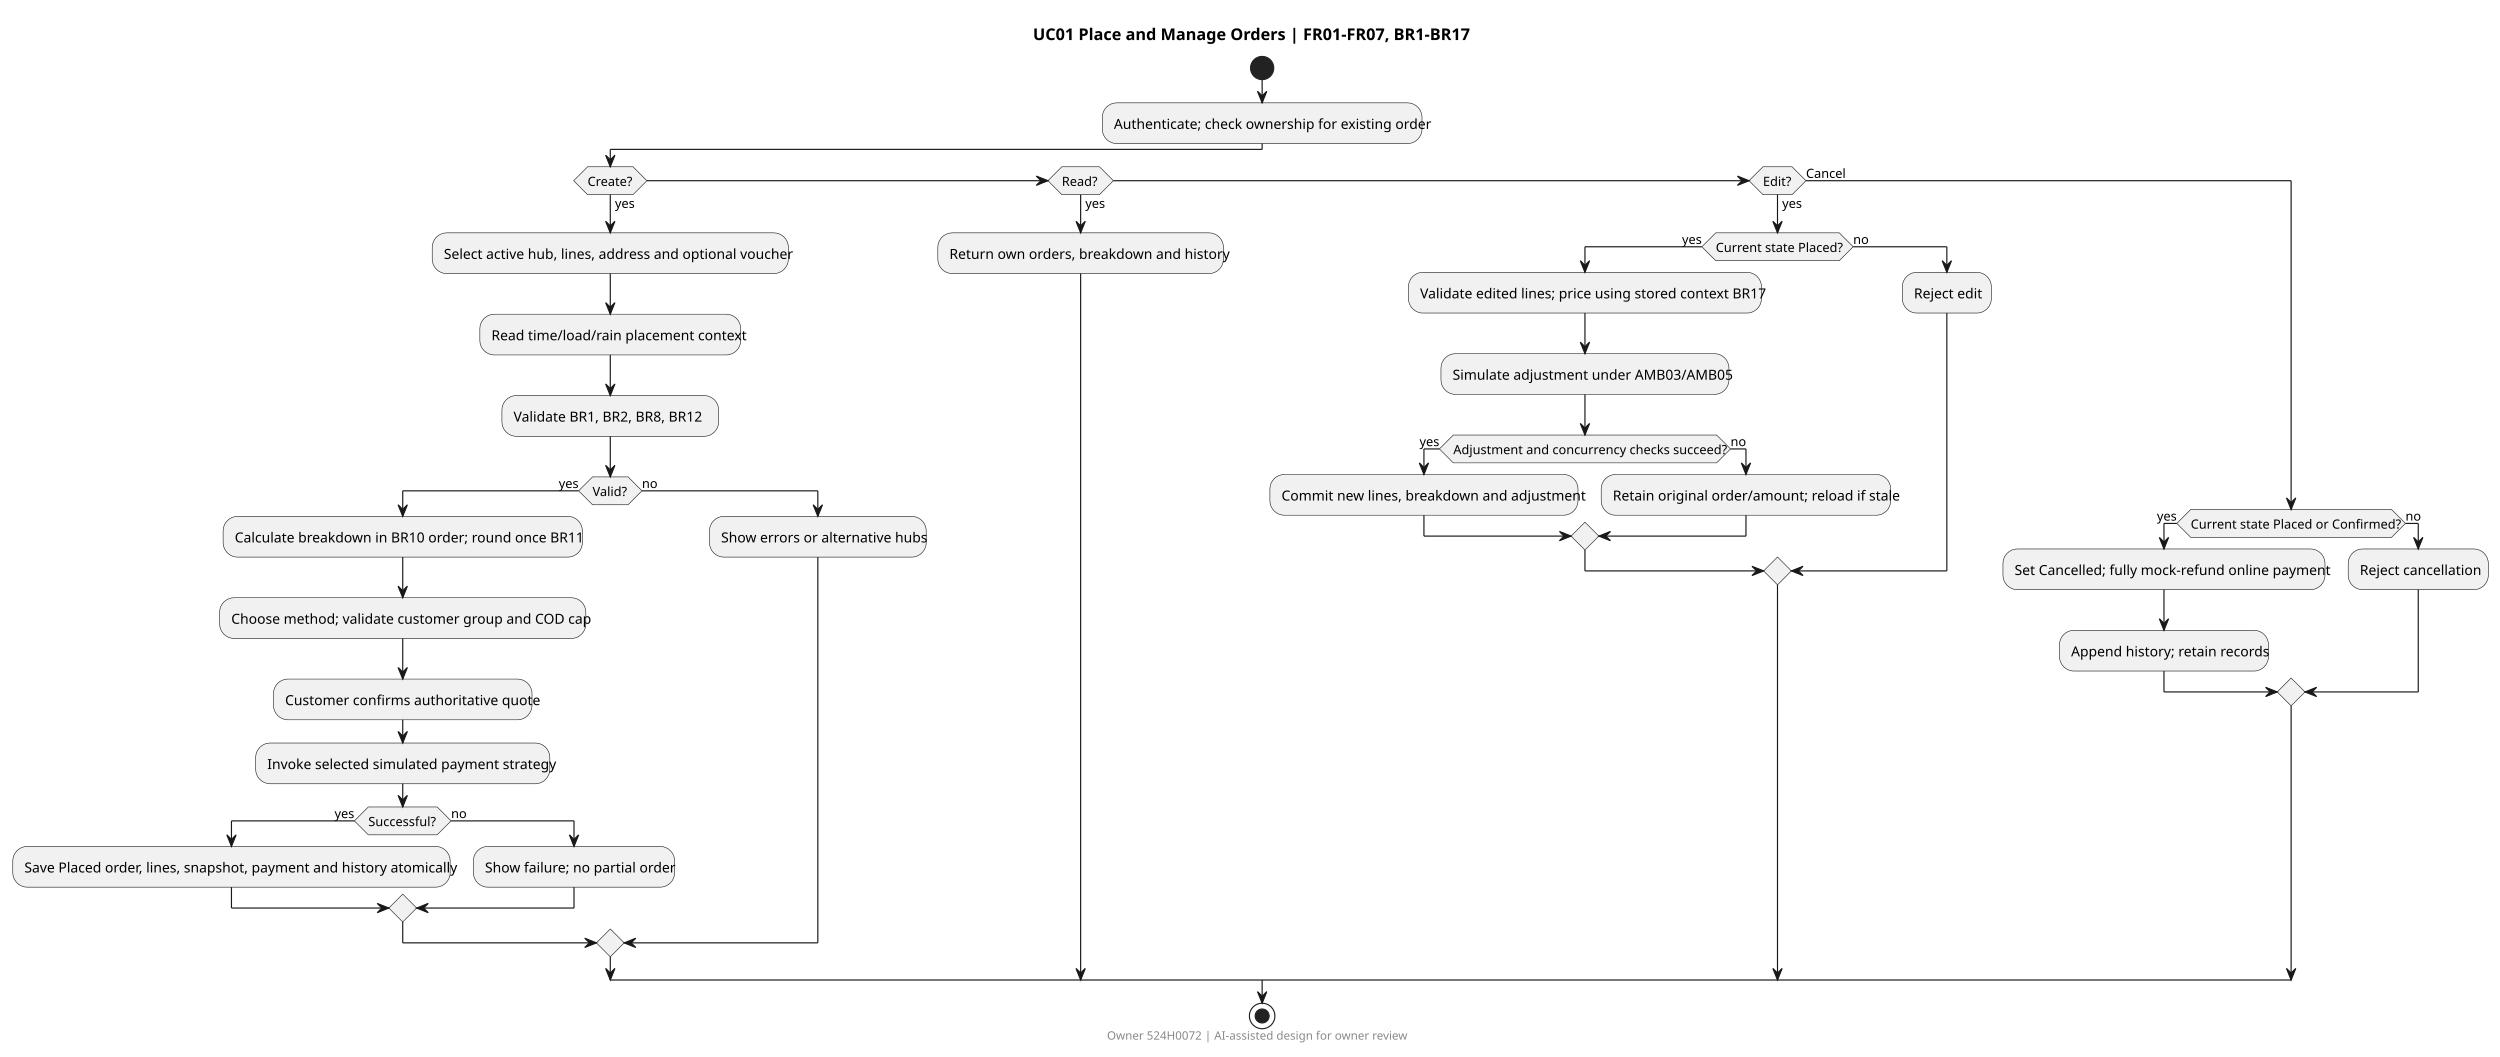
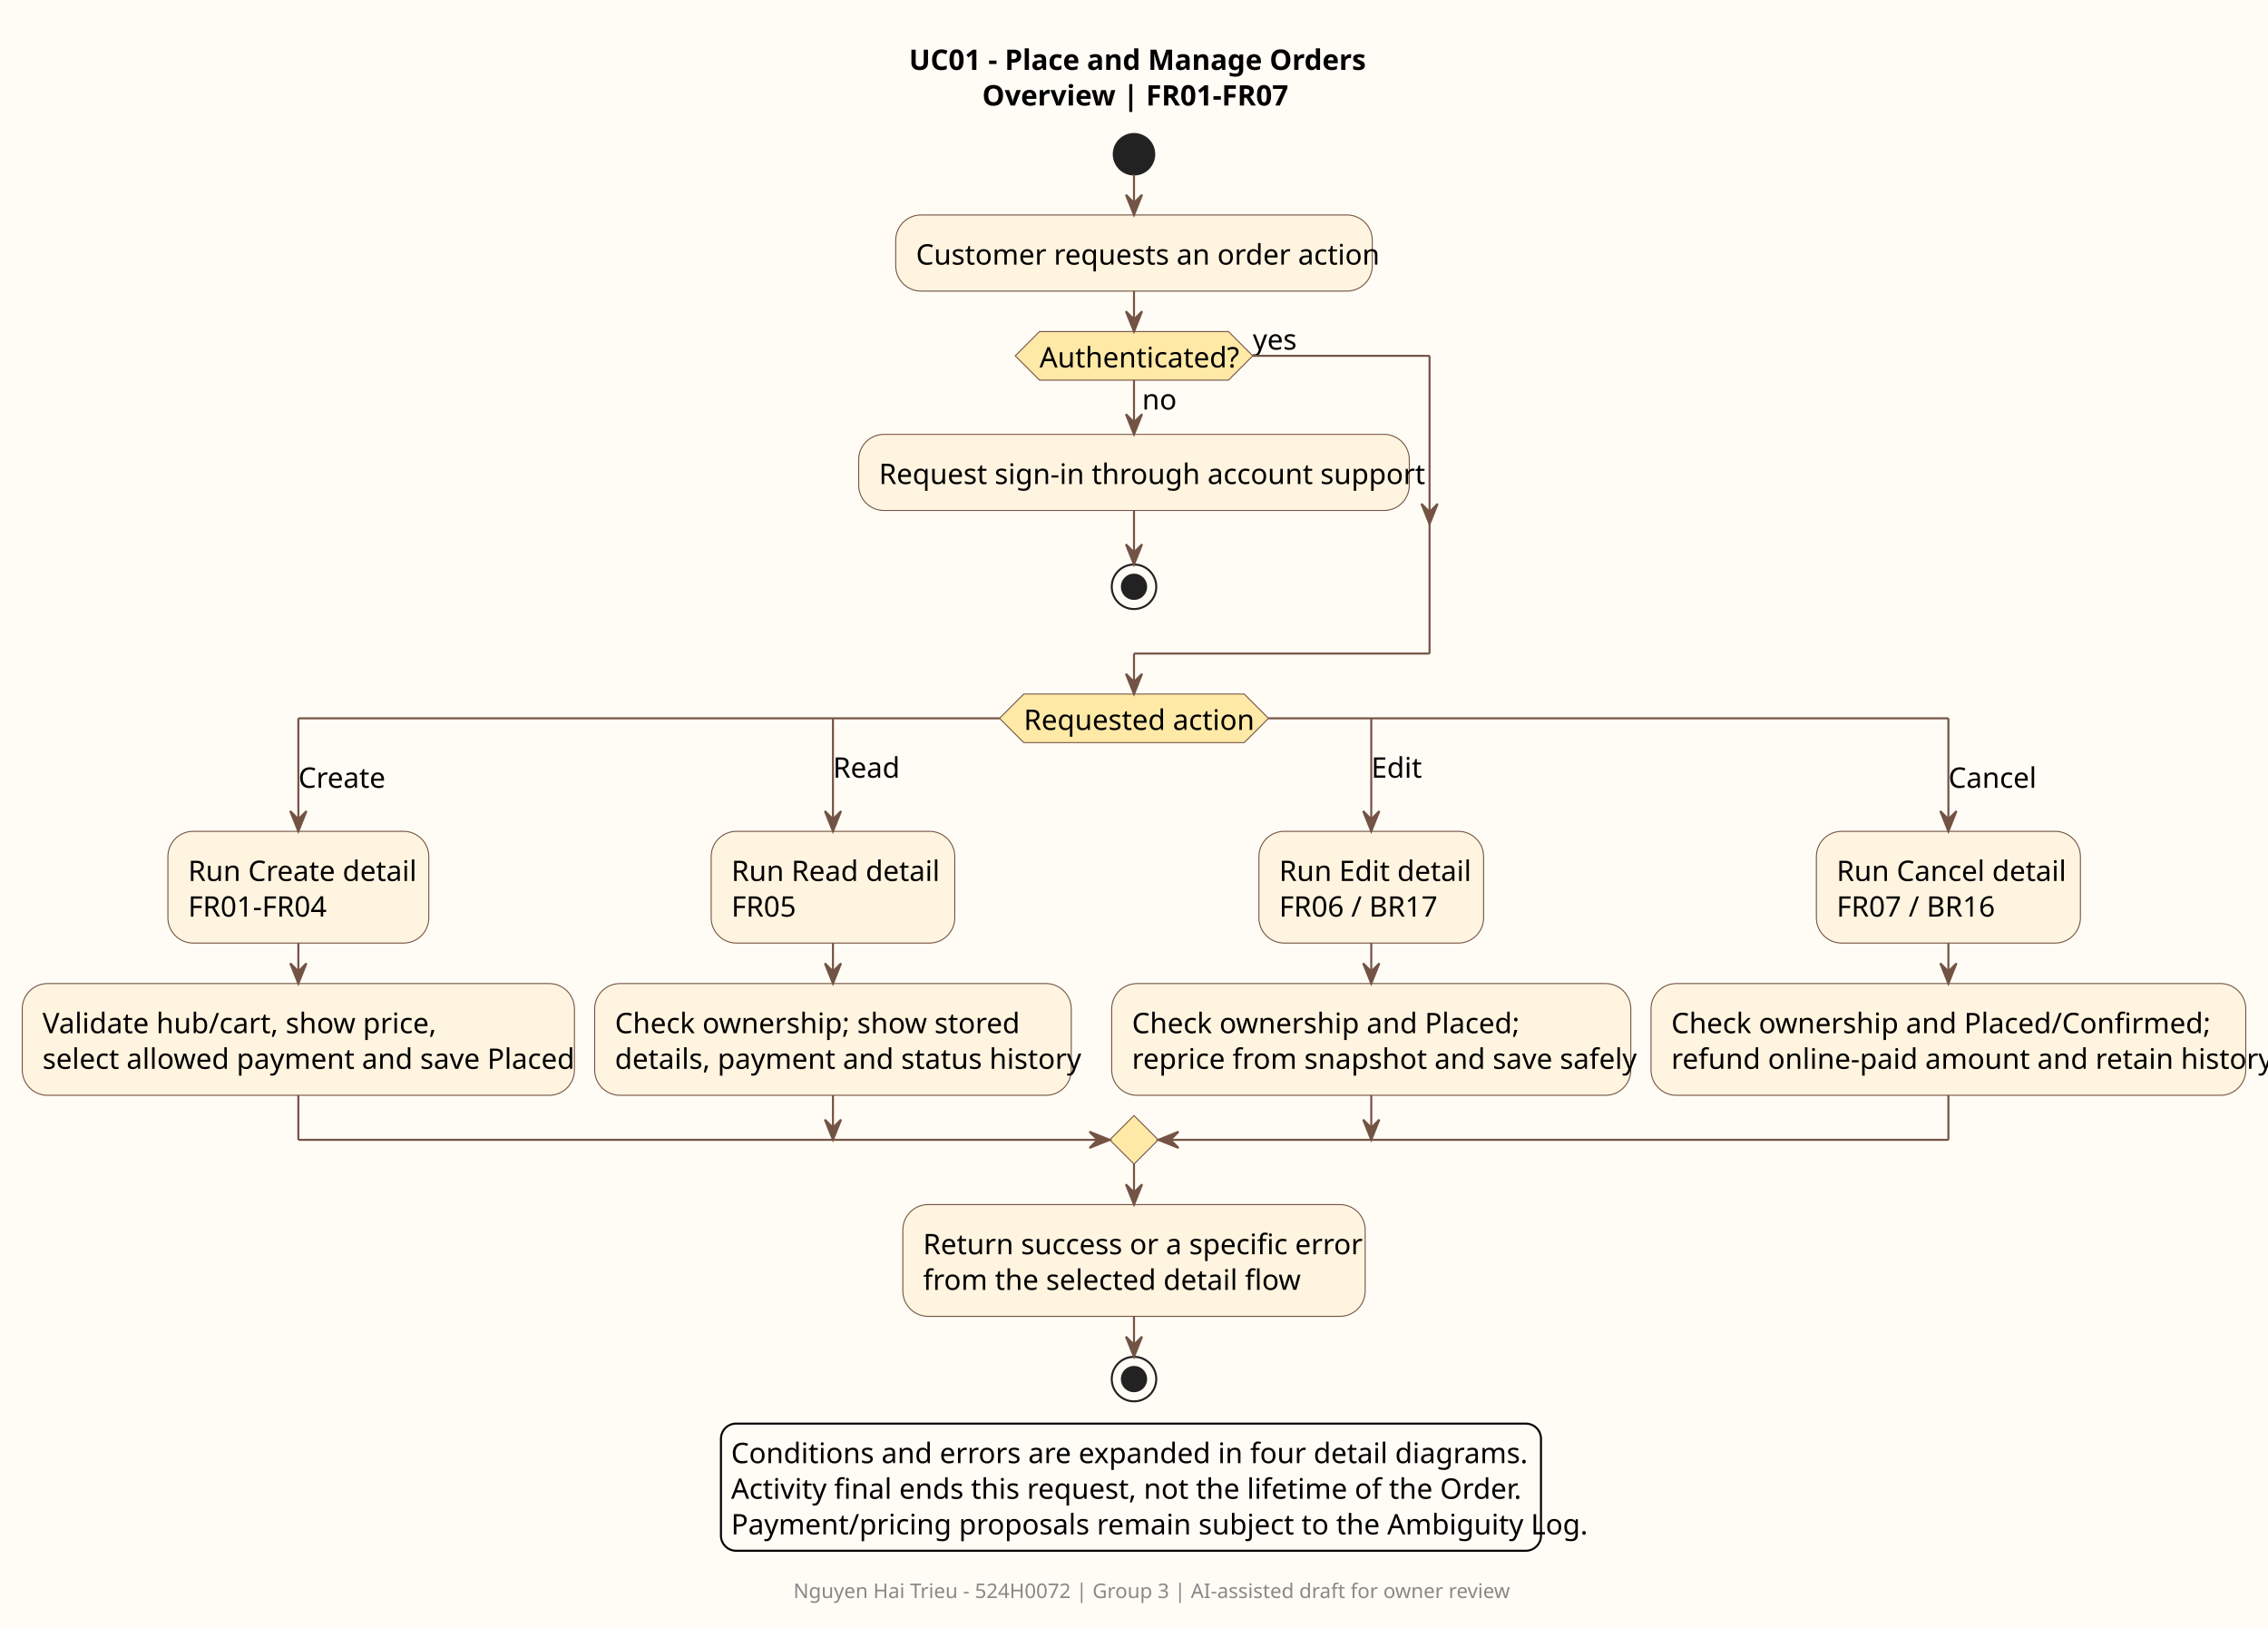
- <svg xmlns="http://www.w3.org/2000/svg" contentStyleType="text/css" data-diagram-type="ACTIVITY" height="910px" preserveAspectRatio="none" style="width:2154px;height:910px;background:#FFFFFF;" version="1.1" viewBox="0 0 2154 910" width="2154px" zoomAndPan="magnify">
+ <svg xmlns="http://www.w3.org/2000/svg" contentStyleType="text/css" data-diagram-type="ACTIVITY" height="804px" preserveAspectRatio="none" style="width:1121px;height:804px;background:#FFFCF5;" version="1.1" viewBox="0 0 1121 804" width="1121px" zoomAndPan="magnify">
  <defs />
  <g>
-     <text fill="#000000" font-family="sans-serif" font-size="14" font-weight="bold" lengthAdjust="spacing" textLength="371.93" x="890.002" y="34.533">UC01 Place and Manage Orders | FR01-FR07, BR1-BR17</text>
-     <ellipse cx="1087.467" cy="58.609" fill="#222222" rx="10" ry="10" style="stroke:#222222;stroke-width:1;" />
-     <rect fill="#F1F1F1" height="35.094" rx="12.5" ry="12.5" style="stroke:#181818;stroke-width:0.5;" width="275.469" x="949.732" y="88.609" />
-     <text fill="#000000" font-family="sans-serif" font-size="12" lengthAdjust="spacing" textLength="255.469" x="959.732" y="111.066">Authenticate; check ownership for existing order</text>
-     <polygon fill="#F1F1F1" points="506.252,143.703,545.385,143.703,557.385,155.703,545.385,167.703,506.252,167.703,494.252,155.703,506.252,143.703" style="stroke:#181818;stroke-width:0.5;" />
-     <text fill="#000000" font-family="sans-serif" font-size="11" lengthAdjust="spacing" textLength="17.118" x="529.818" y="179.122">yes</text>
-     <text fill="#000000" font-family="sans-serif" font-size="11" lengthAdjust="spacing" textLength="39.134" x="506.252" y="160.204">Create?</text>
-     <rect fill="#F1F1F1" height="35.094" rx="12.5" ry="12.5" style="stroke:#181818;stroke-width:0.5;" width="306.846" x="372.396" y="200.622" />
-     <text fill="#000000" font-family="sans-serif" font-size="12" lengthAdjust="spacing" textLength="286.846" x="382.396" y="223.079">Select active hub, lines, address and optional voucher</text>
-     <rect fill="#F1F1F1" height="35.094" rx="12.5" ry="12.5" style="stroke:#181818;stroke-width:0.5;" width="224.779" x="413.429" y="270.716" />
-     <text fill="#000000" font-family="sans-serif" font-size="12" lengthAdjust="spacing" textLength="204.779" x="423.429" y="293.173">Read time/load/rain placement context</text>
-     <rect fill="#F1F1F1" height="35.094" rx="12.5" ry="12.5" style="stroke:#181818;stroke-width:0.5;" width="186.752" x="432.442" y="340.81" />
-     <text fill="#000000" font-family="sans-serif" font-size="12" lengthAdjust="spacing" textLength="166.752" x="442.442" y="363.267">Validate BR1, BR2, BR8, BR12</text>
-     <polygon fill="#F1F1F1" points="510.529,410.903,541.107,410.903,553.107,422.903,541.107,434.903,510.529,434.903,498.529,422.903,510.529,410.903" style="stroke:#181818;stroke-width:0.5;" />
-     <text fill="#000000" font-family="sans-serif" font-size="11" lengthAdjust="spacing" textLength="30.578" x="510.529" y="427.404">Valid?</text>
-     <text fill="#000000" font-family="sans-serif" font-size="11" lengthAdjust="spacing" textLength="17.118" x="481.412" y="420.486">yes</text>
-     <text fill="#000000" font-family="sans-serif" font-size="11" lengthAdjust="spacing" textLength="12.235" x="553.107" y="420.486">no</text>
-     <rect fill="#F1F1F1" height="35.094" rx="12.5" ry="12.5" style="stroke:#181818;stroke-width:0.5;" width="309.506" x="192.241" y="444.903" />
-     <text fill="#000000" font-family="sans-serif" font-size="12" lengthAdjust="spacing" textLength="289.506" x="202.241" y="467.36">Calculate breakdown in BR10 order; round once BR11</text>
-     <rect fill="#F1F1F1" height="35.094" rx="12.5" ry="12.5" style="stroke:#181818;stroke-width:0.5;" width="315.494" x="189.247" y="514.997" />
-     <text fill="#000000" font-family="sans-serif" font-size="12" lengthAdjust="spacing" textLength="295.494" x="199.247" y="537.454">Choose method; validate customer group and COD cap</text>
-     <rect fill="#F1F1F1" height="35.094" rx="12.5" ry="12.5" style="stroke:#181818;stroke-width:0.5;" width="222.758" x="235.615" y="585.091" />
-     <text fill="#000000" font-family="sans-serif" font-size="12" lengthAdjust="spacing" textLength="202.758" x="245.615" y="607.548">Customer confirms authoritative quote</text>
-     <rect fill="#F1F1F1" height="35.094" rx="12.5" ry="12.5" style="stroke:#181818;stroke-width:0.5;" width="253.455" x="220.267" y="640.185" />
-     <text fill="#000000" font-family="sans-serif" font-size="12" lengthAdjust="spacing" textLength="233.455" x="230.267" y="662.642">Invoke selected simulated payment strategy</text>
-     <polygon fill="#F1F1F1" points="317.34,695.278,376.648,695.278,388.648,707.278,376.648,719.278,317.34,719.278,305.34,707.278,317.34,695.278" style="stroke:#181818;stroke-width:0.5;" />
-     <text fill="#000000" font-family="sans-serif" font-size="11" lengthAdjust="spacing" textLength="59.308" x="317.34" y="711.779">Successful?</text>
-     <text fill="#000000" font-family="sans-serif" font-size="11" lengthAdjust="spacing" textLength="17.118" x="288.223" y="704.861">yes</text>
-     <text fill="#000000" font-family="sans-serif" font-size="11" lengthAdjust="spacing" textLength="12.235" x="388.648" y="704.861">no</text>
-     <rect fill="#F1F1F1" height="35.094" rx="12.5" ry="12.5" style="stroke:#181818;stroke-width:0.5;" width="376.853" x="11" y="729.278" />
-     <text fill="#000000" font-family="sans-serif" font-size="12" lengthAdjust="spacing" textLength="356.853" x="21" y="751.735">Save Placed order, lines, snapshot, payment and history atomically</text>
-     <rect fill="#F1F1F1" height="35.094" rx="12.5" ry="12.5" style="stroke:#181818;stroke-width:0.5;" width="173.416" x="407.853" y="729.278" />
-     <text fill="#000000" font-family="sans-serif" font-size="12" lengthAdjust="spacing" textLength="153.416" x="417.853" y="751.735">Show failure; no partial order</text>
-     <polygon fill="#F1F1F1" points="346.994,770.372,358.994,782.372,346.994,794.372,334.994,782.372,346.994,770.372" style="stroke:#181818;stroke-width:0.5;" />
-     <rect fill="#F1F1F1" height="35.094" rx="12.5" ry="12.5" style="stroke:#181818;stroke-width:0.5;" width="186.746" x="611.269" y="444.903" />
-     <text fill="#000000" font-family="sans-serif" font-size="12" lengthAdjust="spacing" textLength="166.746" x="621.269" y="467.36">Show errors or alternative hubs</text>
-     <polygon fill="#F1F1F1" points="525.818,800.372,537.818,812.372,525.818,824.372,513.818,812.372,525.818,800.372" style="stroke:#181818;stroke-width:0.5;" />
-     <polygon fill="#F1F1F1" points="914.868,143.703,947.283,143.703,959.283,155.703,947.283,167.703,914.868,167.703,902.868,155.703,914.868,143.703" style="stroke:#181818;stroke-width:0.5;" />
-     <text fill="#000000" font-family="sans-serif" font-size="11" lengthAdjust="spacing" textLength="17.118" x="935.075" y="179.122">yes</text>
-     <text fill="#000000" font-family="sans-serif" font-size="11" lengthAdjust="spacing" textLength="32.415" x="914.868" y="160.204">Read?</text>
-     <rect fill="#F1F1F1" height="35.094" rx="12.5" ry="12.5" style="stroke:#181818;stroke-width:0.5;" width="246.119" x="808.016" y="200.622" />
-     <text fill="#000000" font-family="sans-serif" font-size="12" lengthAdjust="spacing" textLength="226.119" x="818.016" y="223.079">Return own orders, breakdown and history</text>
-     <polygon fill="#F1F1F1" points="1518.957,143.703,1544.03,143.703,1556.03,155.703,1544.03,167.703,1518.957,167.703,1506.957,155.703,1518.957,143.703" style="stroke:#181818;stroke-width:0.5;" />
-     <text fill="#000000" font-family="sans-serif" font-size="11" lengthAdjust="spacing" textLength="17.118" x="1535.494" y="179.122">yes</text>
-     <text fill="#000000" font-family="sans-serif" font-size="11" lengthAdjust="spacing" textLength="25.072" x="1518.957" y="160.204">Edit?</text>
-     <text fill="#000000" font-family="sans-serif" font-size="11" lengthAdjust="spacing" textLength="34.241" x="1556.03" y="153.286">Cancel</text>
-     <polygon fill="#F1F1F1" points="1478.298,200.622,1584.689,200.622,1596.689,212.622,1584.689,224.622,1478.298,224.622,1466.298,212.622,1478.298,200.622" style="stroke:#181818;stroke-width:0.5;" />
-     <text fill="#000000" font-family="sans-serif" font-size="11" lengthAdjust="spacing" textLength="106.391" x="1478.298" y="217.123">Current state Placed?</text>
-     <text fill="#000000" font-family="sans-serif" font-size="11" lengthAdjust="spacing" textLength="17.118" x="1449.181" y="210.205">yes</text>
-     <text fill="#000000" font-family="sans-serif" font-size="11" lengthAdjust="spacing" textLength="12.235" x="1596.689" y="210.205">no</text>
-     <rect fill="#F1F1F1" height="35.094" rx="12.5" ry="12.5" style="stroke:#181818;stroke-width:0.5;" width="304.168" x="1213.507" y="234.622" />
-     <text fill="#000000" font-family="sans-serif" font-size="12" lengthAdjust="spacing" textLength="284.168" x="1223.507" y="257.079">Validate edited lines; price using stored context BR17</text>
-     <rect fill="#F1F1F1" height="35.094" rx="12.5" ry="12.5" style="stroke:#181818;stroke-width:0.5;" width="248.117" x="1241.532" y="304.716" />
-     <text fill="#000000" font-family="sans-serif" font-size="12" lengthAdjust="spacing" textLength="228.117" x="1251.532" y="327.173">Simulate adjustment under AMB03/AMB05</text>
-     <polygon fill="#F1F1F1" points="1252.169,374.81,1479.012,374.81,1491.012,386.81,1479.012,398.81,1252.169,398.81,1240.169,386.81,1252.169,374.81" style="stroke:#181818;stroke-width:0.5;" />
-     <text fill="#000000" font-family="sans-serif" font-size="11" lengthAdjust="spacing" textLength="226.843" x="1252.169" y="391.31">Adjustment and concurrency checks succeed?</text>
-     <text fill="#000000" font-family="sans-serif" font-size="11" lengthAdjust="spacing" textLength="17.118" x="1223.052" y="384.393">yes</text>
-     <text fill="#000000" font-family="sans-serif" font-size="11" lengthAdjust="spacing" textLength="12.235" x="1491.012" y="384.393">no</text>
-     <rect fill="#F1F1F1" height="35.094" rx="12.5" ry="12.5" style="stroke:#181818;stroke-width:0.5;" width="265.455" x="1094.135" y="408.81" />
-     <text fill="#000000" font-family="sans-serif" font-size="12" lengthAdjust="spacing" textLength="245.455" x="1104.135" y="431.267">Commit new lines, breakdown and adjustment</text>
-     <rect fill="#F1F1F1" height="35.094" rx="12.5" ry="12.5" style="stroke:#181818;stroke-width:0.5;" width="249.459" x="1379.59" y="408.81" />
-     <text fill="#000000" font-family="sans-serif" font-size="12" lengthAdjust="spacing" textLength="229.459" x="1389.59" y="431.267">Retain original order/amount; reload if stale</text>
-     <polygon fill="#F1F1F1" points="1365.591,449.903,1377.591,461.903,1365.591,473.903,1353.591,461.903,1365.591,449.903" style="stroke:#181818;stroke-width:0.5;" />
-     <rect fill="#F1F1F1" height="35.094" rx="12.5" ry="12.5" style="stroke:#181818;stroke-width:0.5;" width="76.695" x="1639.049" y="234.622" />
-     <text fill="#000000" font-family="sans-serif" font-size="12" lengthAdjust="spacing" textLength="56.695" x="1649.049" y="257.079">Reject edit</text>
-     <polygon fill="#F1F1F1" points="1531.494,479.903,1543.494,491.903,1531.494,503.903,1519.494,491.903,1531.494,479.903" style="stroke:#181818;stroke-width:0.5;" />
-     <polygon fill="#F1F1F1" points="1887.513,438.985,2060.537,438.985,2072.537,450.985,2060.537,462.985,1887.513,462.985,1875.513,450.985,1887.513,438.985" style="stroke:#181818;stroke-width:0.5;" />
-     <text fill="#000000" font-family="sans-serif" font-size="11" lengthAdjust="spacing" textLength="173.024" x="1887.513" y="455.486">Current state Placed or Confirmed?</text>
-     <text fill="#000000" font-family="sans-serif" font-size="11" lengthAdjust="spacing" textLength="17.118" x="1858.395" y="448.568">yes</text>
-     <text fill="#000000" font-family="sans-serif" font-size="11" lengthAdjust="spacing" textLength="12.235" x="2072.537" y="448.568">no</text>
-     <rect fill="#F1F1F1" height="35.094" rx="12.5" ry="12.5" style="stroke:#181818;stroke-width:0.5;" width="277.467" x="1725.744" y="472.985" />
-     <text fill="#000000" font-family="sans-serif" font-size="12" lengthAdjust="spacing" textLength="257.467" x="1735.744" y="495.442">Set Cancelled; fully mock-refund online payment</text>
-     <rect fill="#F1F1F1" height="35.094" rx="12.5" ry="12.5" style="stroke:#181818;stroke-width:0.5;" width="180.084" x="1774.436" y="543.079" />
-     <text fill="#000000" font-family="sans-serif" font-size="12" lengthAdjust="spacing" textLength="160.084" x="1784.436" y="565.536">Append history; retain records</text>
-     <rect fill="#F1F1F1" height="35.094" rx="12.5" ry="12.5" style="stroke:#181818;stroke-width:0.5;" width="120.723" x="2023.211" y="472.985" />
-     <text fill="#000000" font-family="sans-serif" font-size="12" lengthAdjust="spacing" textLength="100.723" x="2033.211" y="495.442">Reject cancellation</text>
-     <polygon fill="#F1F1F1" points="1974.025,584.173,1986.025,596.173,1974.025,608.173,1962.025,596.173,1974.025,584.173" style="stroke:#181818;stroke-width:0.5;" />
-     <ellipse cx="1087.467" cy="875.372" fill="none" rx="11" ry="11" style="stroke:#222222;stroke-width:1;" />
-     <ellipse cx="1087.467" cy="875.372" fill="#222222" rx="6" ry="6" style="stroke:#222222;stroke-width:1;" />
-     <line style="stroke:#181818;stroke-width:1;" x1="1087.467" x2="1087.467" y1="68.609" y2="88.609" />
-     <polygon fill="#181818" points="1083.467,78.609,1087.467,88.609,1091.467,78.609,1087.467,82.609" style="stroke:#181818;stroke-width:1;" />
-     <line style="stroke:#181818;stroke-width:1;" x1="525.818" x2="525.818" y1="235.716" y2="270.716" />
-     <polygon fill="#181818" points="521.818,260.716,525.818,270.716,529.818,260.716,525.818,264.716" style="stroke:#181818;stroke-width:1;" />
-     <line style="stroke:#181818;stroke-width:1;" x1="525.818" x2="525.818" y1="305.81" y2="340.81" />
-     <polygon fill="#181818" points="521.818,330.81,525.818,340.81,529.818,330.81,525.818,334.81" style="stroke:#181818;stroke-width:1;" />
-     <line style="stroke:#181818;stroke-width:1;" x1="346.994" x2="346.994" y1="479.997" y2="514.997" />
-     <polygon fill="#181818" points="342.994,504.997,346.994,514.997,350.994,504.997,346.994,508.997" style="stroke:#181818;stroke-width:1;" />
-     <line style="stroke:#181818;stroke-width:1;" x1="346.994" x2="346.994" y1="550.091" y2="585.091" />
-     <polygon fill="#181818" points="342.994,575.091,346.994,585.091,350.994,575.091,346.994,579.091" style="stroke:#181818;stroke-width:1;" />
-     <line style="stroke:#181818;stroke-width:1;" x1="346.994" x2="346.994" y1="620.185" y2="640.185" />
-     <polygon fill="#181818" points="342.994,630.185,346.994,640.185,350.994,630.185,346.994,634.185" style="stroke:#181818;stroke-width:1;" />
-     <line style="stroke:#181818;stroke-width:1;" x1="305.34" x2="199.427" y1="707.278" y2="707.278" />
-     <line style="stroke:#181818;stroke-width:1;" x1="199.427" x2="199.427" y1="707.278" y2="729.278" />
-     <polygon fill="#181818" points="195.427,719.278,199.427,729.278,203.427,719.278,199.427,723.278" style="stroke:#181818;stroke-width:1;" />
-     <line style="stroke:#181818;stroke-width:1;" x1="388.648" x2="494.562" y1="707.278" y2="707.278" />
-     <line style="stroke:#181818;stroke-width:1;" x1="494.562" x2="494.562" y1="707.278" y2="729.278" />
-     <polygon fill="#181818" points="490.562,719.278,494.562,729.278,498.562,719.278,494.562,723.278" style="stroke:#181818;stroke-width:1;" />
-     <line style="stroke:#181818;stroke-width:1;" x1="199.427" x2="199.427" y1="764.372" y2="782.372" />
-     <line style="stroke:#181818;stroke-width:1;" x1="199.427" x2="334.994" y1="782.372" y2="782.372" />
-     <polygon fill="#181818" points="324.994,778.372,334.994,782.372,324.994,786.372,328.994,782.372" style="stroke:#181818;stroke-width:1;" />
-     <line style="stroke:#181818;stroke-width:1;" x1="494.562" x2="494.562" y1="764.372" y2="782.372" />
-     <line style="stroke:#181818;stroke-width:1;" x1="494.562" x2="358.994" y1="782.372" y2="782.372" />
-     <polygon fill="#181818" points="368.994,778.372,358.994,782.372,368.994,786.372,364.994,782.372" style="stroke:#181818;stroke-width:1;" />
-     <line style="stroke:#181818;stroke-width:1;" x1="346.994" x2="346.994" y1="675.278" y2="695.278" />
-     <polygon fill="#181818" points="342.994,685.278,346.994,695.278,350.994,685.278,346.994,689.278" style="stroke:#181818;stroke-width:1;" />
-     <line style="stroke:#181818;stroke-width:1;" x1="498.529" x2="346.994" y1="422.903" y2="422.903" />
-     <line style="stroke:#181818;stroke-width:1;" x1="346.994" x2="346.994" y1="422.903" y2="444.903" />
-     <polygon fill="#181818" points="342.994,434.903,346.994,444.903,350.994,434.903,346.994,438.903" style="stroke:#181818;stroke-width:1;" />
-     <line style="stroke:#181818;stroke-width:1;" x1="553.107" x2="704.643" y1="422.903" y2="422.903" />
-     <line style="stroke:#181818;stroke-width:1;" x1="704.643" x2="704.643" y1="422.903" y2="444.903" />
-     <polygon fill="#181818" points="700.643,434.903,704.643,444.903,708.643,434.903,704.643,438.903" style="stroke:#181818;stroke-width:1;" />
-     <line style="stroke:#181818;stroke-width:1;" x1="346.994" x2="346.994" y1="794.372" y2="812.372" />
-     <line style="stroke:#181818;stroke-width:1;" x1="346.994" x2="513.818" y1="812.372" y2="812.372" />
-     <polygon fill="#181818" points="503.818,808.372,513.818,812.372,503.818,816.372,507.818,812.372" style="stroke:#181818;stroke-width:1;" />
-     <line style="stroke:#181818;stroke-width:1;" x1="704.643" x2="704.643" y1="479.997" y2="812.372" />
-     <line style="stroke:#181818;stroke-width:1;" x1="704.643" x2="537.818" y1="812.372" y2="812.372" />
-     <polygon fill="#181818" points="547.818,808.372,537.818,812.372,547.818,816.372,543.818,812.372" style="stroke:#181818;stroke-width:1;" />
-     <line style="stroke:#181818;stroke-width:1;" x1="525.818" x2="525.818" y1="375.903" y2="410.903" />
-     <polygon fill="#181818" points="521.818,400.903,525.818,410.903,529.818,400.903,525.818,404.903" style="stroke:#181818;stroke-width:1;" />
-     <line style="stroke:#181818;stroke-width:1;" x1="1365.591" x2="1365.591" y1="269.716" y2="304.716" />
-     <polygon fill="#181818" points="1361.591,294.716,1365.591,304.716,1369.591,294.716,1365.591,298.716" style="stroke:#181818;stroke-width:1;" />
-     <line style="stroke:#181818;stroke-width:1;" x1="1240.169" x2="1226.862" y1="386.81" y2="386.81" />
-     <line style="stroke:#181818;stroke-width:1;" x1="1226.862" x2="1226.862" y1="386.81" y2="408.81" />
-     <polygon fill="#181818" points="1222.862,398.81,1226.862,408.81,1230.862,398.81,1226.862,402.81" style="stroke:#181818;stroke-width:1;" />
-     <line style="stroke:#181818;stroke-width:1;" x1="1491.012" x2="1504.319" y1="386.81" y2="386.81" />
-     <line style="stroke:#181818;stroke-width:1;" x1="1504.319" x2="1504.319" y1="386.81" y2="408.81" />
-     <polygon fill="#181818" points="1500.319,398.81,1504.319,408.81,1508.319,398.81,1504.319,402.81" style="stroke:#181818;stroke-width:1;" />
-     <line style="stroke:#181818;stroke-width:1;" x1="1226.862" x2="1226.862" y1="443.903" y2="461.903" />
-     <line style="stroke:#181818;stroke-width:1;" x1="1226.862" x2="1353.591" y1="461.903" y2="461.903" />
-     <polygon fill="#181818" points="1343.591,457.903,1353.591,461.903,1343.591,465.903,1347.591,461.903" style="stroke:#181818;stroke-width:1;" />
-     <line style="stroke:#181818;stroke-width:1;" x1="1504.319" x2="1504.319" y1="443.903" y2="461.903" />
-     <line style="stroke:#181818;stroke-width:1;" x1="1504.319" x2="1377.591" y1="461.903" y2="461.903" />
-     <polygon fill="#181818" points="1387.591,457.903,1377.591,461.903,1387.591,465.903,1383.591,461.903" style="stroke:#181818;stroke-width:1;" />
-     <line style="stroke:#181818;stroke-width:1;" x1="1365.591" x2="1365.591" y1="339.81" y2="374.81" />
-     <polygon fill="#181818" points="1361.591,364.81,1365.591,374.81,1369.591,364.81,1365.591,368.81" style="stroke:#181818;stroke-width:1;" />
-     <line style="stroke:#181818;stroke-width:1;" x1="1466.298" x2="1365.591" y1="212.622" y2="212.622" />
-     <line style="stroke:#181818;stroke-width:1;" x1="1365.591" x2="1365.591" y1="212.622" y2="234.622" />
-     <polygon fill="#181818" points="1361.591,224.622,1365.591,234.622,1369.591,224.622,1365.591,228.622" style="stroke:#181818;stroke-width:1;" />
-     <line style="stroke:#181818;stroke-width:1;" x1="1596.689" x2="1677.397" y1="212.622" y2="212.622" />
-     <line style="stroke:#181818;stroke-width:1;" x1="1677.397" x2="1677.397" y1="212.622" y2="234.622" />
-     <polygon fill="#181818" points="1673.397,224.622,1677.397,234.622,1681.397,224.622,1677.397,228.622" style="stroke:#181818;stroke-width:1;" />
-     <line style="stroke:#181818;stroke-width:1;" x1="1365.591" x2="1365.591" y1="473.903" y2="491.903" />
-     <line style="stroke:#181818;stroke-width:1;" x1="1365.591" x2="1519.494" y1="491.903" y2="491.903" />
-     <polygon fill="#181818" points="1509.494,487.903,1519.494,491.903,1509.494,495.903,1513.494,491.903" style="stroke:#181818;stroke-width:1;" />
-     <line style="stroke:#181818;stroke-width:1;" x1="1677.397" x2="1677.397" y1="269.716" y2="491.903" />
-     <line style="stroke:#181818;stroke-width:1;" x1="1677.397" x2="1543.494" y1="491.903" y2="491.903" />
-     <polygon fill="#181818" points="1553.494,487.903,1543.494,491.903,1553.494,495.903,1549.494,491.903" style="stroke:#181818;stroke-width:1;" />
-     <line style="stroke:#181818;stroke-width:1;" x1="1864.477" x2="1864.477" y1="508.079" y2="543.079" />
-     <polygon fill="#181818" points="1860.477,533.079,1864.477,543.079,1868.477,533.079,1864.477,537.079" style="stroke:#181818;stroke-width:1;" />
-     <line style="stroke:#181818;stroke-width:1;" x1="1875.513" x2="1864.477" y1="450.985" y2="450.985" />
-     <line style="stroke:#181818;stroke-width:1;" x1="1864.477" x2="1864.477" y1="450.985" y2="472.985" />
-     <polygon fill="#181818" points="1860.477,462.985,1864.477,472.985,1868.477,462.985,1864.477,466.985" style="stroke:#181818;stroke-width:1;" />
-     <line style="stroke:#181818;stroke-width:1;" x1="2072.537" x2="2083.572" y1="450.985" y2="450.985" />
-     <line style="stroke:#181818;stroke-width:1;" x1="2083.572" x2="2083.572" y1="450.985" y2="472.985" />
-     <polygon fill="#181818" points="2079.572,462.985,2083.572,472.985,2087.572,462.985,2083.572,466.985" style="stroke:#181818;stroke-width:1;" />
-     <line style="stroke:#181818;stroke-width:1;" x1="1864.477" x2="1864.477" y1="578.173" y2="596.173" />
-     <line style="stroke:#181818;stroke-width:1;" x1="1864.477" x2="1962.025" y1="596.173" y2="596.173" />
-     <polygon fill="#181818" points="1952.025,592.173,1962.025,596.173,1952.025,600.173,1956.025,596.173" style="stroke:#181818;stroke-width:1;" />
-     <line style="stroke:#181818;stroke-width:1;" x1="2083.572" x2="2083.572" y1="508.079" y2="596.173" />
-     <line style="stroke:#181818;stroke-width:1;" x1="2083.572" x2="1986.025" y1="596.173" y2="596.173" />
-     <polygon fill="#181818" points="1996.025,592.173,1986.025,596.173,1996.025,600.173,1992.025,596.173" style="stroke:#181818;stroke-width:1;" />
-     <line style="stroke:#181818;stroke-width:1;" x1="525.818" x2="525.818" y1="167.703" y2="200.622" />
-     <polygon fill="#181818" points="521.818,190.622,525.818,200.622,529.818,190.622,525.818,194.622" style="stroke:#181818;stroke-width:1;" />
-     <line style="stroke:#181818;stroke-width:1;" x1="525.818" x2="525.818" y1="824.372" y2="844.372" />
-     <polygon fill="#181818" points="521.818,834.372,525.818,844.372,529.818,834.372,525.818,838.372" style="stroke:#181818;stroke-width:1;" />
-     <line style="stroke:#181818;stroke-width:1;" x1="931.075" x2="931.075" y1="167.703" y2="200.622" />
-     <polygon fill="#181818" points="927.075,190.622,931.075,200.622,935.075,190.622,931.075,194.622" style="stroke:#181818;stroke-width:1;" />
-     <line style="stroke:#181818;stroke-width:1;" x1="931.075" x2="931.075" y1="235.716" y2="844.372" />
-     <polygon fill="#181818" points="927.075,834.372,931.075,844.372,935.075,834.372,931.075,838.372" style="stroke:#181818;stroke-width:1;" />
-     <line style="stroke:#181818;stroke-width:1;" x1="1531.494" x2="1531.494" y1="167.703" y2="200.622" />
-     <polygon fill="#181818" points="1527.494,190.622,1531.494,200.622,1535.494,190.622,1531.494,194.622" style="stroke:#181818;stroke-width:1;" />
-     <line style="stroke:#181818;stroke-width:1;" x1="1531.494" x2="1531.494" y1="503.903" y2="844.372" />
-     <polygon fill="#181818" points="1527.494,834.372,1531.494,844.372,1535.494,834.372,1531.494,838.372" style="stroke:#181818;stroke-width:1;" />
-     <line style="stroke:#181818;stroke-width:1;" x1="557.385" x2="902.868" y1="155.703" y2="155.703" />
-     <polygon fill="#181818" points="892.868,151.703,902.868,155.703,892.868,159.703,896.868,155.703" style="stroke:#181818;stroke-width:1;" />
-     <line style="stroke:#181818;stroke-width:1;" x1="959.283" x2="1506.957" y1="155.703" y2="155.703" />
-     <polygon fill="#181818" points="1496.957,151.703,1506.957,155.703,1496.957,159.703,1500.957,155.703" style="stroke:#181818;stroke-width:1;" />
-     <line style="stroke:#181818;stroke-width:1;" x1="1087.467" x2="1087.467" y1="123.703" y2="128.703" />
-     <line style="stroke:#181818;stroke-width:1;" x1="1087.467" x2="525.818" y1="128.703" y2="128.703" />
-     <line style="stroke:#181818;stroke-width:1;" x1="525.818" x2="525.818" y1="128.703" y2="143.703" />
-     <polygon fill="#181818" points="521.818,133.703,525.818,143.703,529.818,133.703,525.818,137.703" style="stroke:#181818;stroke-width:1;" />
-     <line style="stroke:#181818;stroke-width:1;" x1="1556.03" x2="1974.025" y1="155.703" y2="155.703" />
-     <line style="stroke:#181818;stroke-width:1;" x1="1974.025" x2="1974.025" y1="155.703" y2="438.985" />
-     <polygon fill="#181818" points="1970.025,428.985,1974.025,438.985,1978.025,428.985,1974.025,432.985" style="stroke:#181818;stroke-width:1;" />
-     <line style="stroke:#181818;stroke-width:1;" x1="1974.025" x2="1974.025" y1="608.173" y2="844.372" />
-     <polygon fill="#181818" points="1970.025,834.372,1974.025,844.372,1978.025,834.372,1974.025,838.372" style="stroke:#181818;stroke-width:1;" />
-     <line style="stroke:#181818;stroke-width:1;" x1="525.818" x2="1974.025" y1="844.372" y2="844.372" />
-     <line style="stroke:#181818;stroke-width:1;" x1="1087.467" x2="1087.467" y1="844.372" y2="864.372" />
-     <polygon fill="#181818" points="1083.467,854.372,1087.467,864.372,1091.467,854.372,1087.467,858.372" style="stroke:#181818;stroke-width:1;" />
-     <text fill="#888888" font-family="sans-serif" font-size="10" lengthAdjust="spacing" textLength="244.385" x="953.774" y="895.753">Owner 524H0072 | AI-assisted design for owner review</text>
+     <rect fill="#FFFCF5" height="804" style="stroke:none;stroke-width:1;" width="1121" x="0" y="0" />
+     <text fill="#000000" font-family="sans-serif" font-size="14" font-weight="bold" lengthAdjust="spacing" textLength="219.413" x="449.294" y="34.533">UC01 - Place and Manage Orders</text>
+     <text fill="#000000" font-family="sans-serif" font-size="14" font-weight="bold" lengthAdjust="spacing" textLength="147.089" x="485.457" y="52.143">Overview | FR01-FR07</text>
+     <ellipse cx="560.501" cy="76.219" fill="#222222" rx="10" ry="10" style="stroke:#222222;stroke-width:1;" />
+     <rect fill="#FFF4DF" height="37.609" rx="12.5" ry="12.5" style="stroke:#735344;stroke-width:0.5;" width="235.551" x="442.726" y="106.219" />
+     <text fill="#000000" font-family="sans-serif" font-size="14" lengthAdjust="spacing" textLength="215.551" x="452.726" y="130.752">Customer requests an order action</text>
+     <rect fill="#FFF4DF" height="37.609" rx="12.5" ry="12.5" style="stroke:#735344;stroke-width:0.5;" width="272.157" x="424.422" y="214.633" />
+     <text fill="#000000" font-family="sans-serif" font-size="14" lengthAdjust="spacing" textLength="252.157" x="434.422" y="239.166">Request sign-in through account support</text>
+     <ellipse cx="560.501" cy="289.938" fill="none" rx="11" ry="11" style="stroke:#222222;stroke-width:1;" />
+     <ellipse cx="560.501" cy="289.938" fill="#222222" rx="6" ry="6" style="stroke:#222222;stroke-width:1;" />
+     <polygon fill="#FFE9A7" points="513.798,163.828,607.204,163.828,619.204,175.828,607.204,187.828,513.798,187.828,501.798,175.828,513.798,163.828" style="stroke:#735344;stroke-width:0.5;" />
+     <text fill="#000000" font-family="sans-serif" font-size="14" lengthAdjust="spacing" textLength="15.572" x="564.501" y="202.361">no</text>
+     <text fill="#000000" font-family="sans-serif" font-size="14" lengthAdjust="spacing" textLength="93.406" x="513.798" y="181.557">Authenticated?</text>
+     <text fill="#000000" font-family="sans-serif" font-size="14" lengthAdjust="spacing" textLength="21.786" x="619.204" y="172.752">yes</text>
+     <polygon fill="#FFE9A7" points="506.019,342.938,614.983,342.938,626.983,354.938,614.983,366.938,506.019,366.938,494.019,354.938,506.019,342.938" style="stroke:#735344;stroke-width:0.5;" />
+     <text fill="#000000" font-family="sans-serif" font-size="14" lengthAdjust="spacing" textLength="108.965" x="506.019" y="360.666">Requested action</text>
+     <rect fill="#FFF4DF" height="55.219" rx="12.5" ry="12.5" style="stroke:#735344;stroke-width:0.5;" width="128.951" x="82.989" y="410.775" />
+     <text fill="#000000" font-family="sans-serif" font-size="14" lengthAdjust="spacing" textLength="108.951" x="92.989" y="435.309">Run Create detail</text>
+     <text fill="#000000" font-family="sans-serif" font-size="14" lengthAdjust="spacing" textLength="73.131" x="92.989" y="452.918">FR01-FR04</text>
+     <rect fill="#FFF4DF" height="55.219" rx="12.5" ry="12.5" style="stroke:#735344;stroke-width:0.5;" width="272.93" x="11" y="485.994" />
+     <text fill="#000000" font-family="sans-serif" font-size="14" lengthAdjust="spacing" textLength="183.654" x="21" y="510.527">Validate hub/cart, show price,</text>
+     <text fill="#000000" font-family="sans-serif" font-size="14" lengthAdjust="spacing" textLength="252.93" x="21" y="528.137">select allowed payment and save Placed</text>
+     <rect fill="#FFF4DF" height="55.219" rx="12.5" ry="12.5" style="stroke:#735344;stroke-width:0.5;" width="120.399" x="351.509" y="410.775" />
+     <text fill="#000000" font-family="sans-serif" font-size="14" lengthAdjust="spacing" textLength="100.399" x="361.509" y="435.309">Run Read detail</text>
+     <text fill="#000000" font-family="sans-serif" font-size="14" lengthAdjust="spacing" textLength="34.234" x="361.509" y="452.918">FR05</text>
+     <rect fill="#FFF4DF" height="55.219" rx="12.5" ry="12.5" style="stroke:#735344;stroke-width:0.5;" width="235.558" x="293.93" y="485.994" />
+     <text fill="#000000" font-family="sans-serif" font-size="14" lengthAdjust="spacing" textLength="190.648" x="303.93" y="510.527">Check ownership; show stored</text>
+     <text fill="#000000" font-family="sans-serif" font-size="14" lengthAdjust="spacing" textLength="215.558" x="303.93" y="528.137">details, payment and status history</text>
+     <rect fill="#FFF4DF" height="55.219" rx="12.5" ry="12.5" style="stroke:#735344;stroke-width:0.5;" width="111.055" x="622.242" y="410.775" />
+     <text fill="#000000" font-family="sans-serif" font-size="14" lengthAdjust="spacing" textLength="91.055" x="632.242" y="435.309">Run Edit detail</text>
+     <text fill="#000000" font-family="sans-serif" font-size="14" lengthAdjust="spacing" textLength="80.924" x="632.242" y="452.918">FR06 / BR17</text>
+     <rect fill="#FFF4DF" height="55.219" rx="12.5" ry="12.5" style="stroke:#735344;stroke-width:0.5;" width="256.565" x="549.487" y="485.994" />
+     <text fill="#000000" font-family="sans-serif" font-size="14" lengthAdjust="spacing" textLength="185.22" x="559.487" y="510.527">Check ownership and Placed;</text>
+     <text fill="#000000" font-family="sans-serif" font-size="14" lengthAdjust="spacing" textLength="236.565" x="559.487" y="528.137">reprice from snapshot and save safely</text>
+     <rect fill="#FFF4DF" height="55.219" rx="12.5" ry="12.5" style="stroke:#735344;stroke-width:0.5;" width="130.51" x="897.772" y="410.775" />
+     <text fill="#000000" font-family="sans-serif" font-size="14" lengthAdjust="spacing" textLength="110.51" x="907.772" y="435.309">Run Cancel detail</text>
+     <text fill="#000000" font-family="sans-serif" font-size="14" lengthAdjust="spacing" textLength="80.924" x="907.772" y="452.918">FR07 / BR16</text>
+     <rect fill="#FFF4DF" height="55.219" rx="12.5" ry="12.5" style="stroke:#735344;stroke-width:0.5;" width="293.95" x="816.052" y="485.994" />
+     <text fill="#000000" font-family="sans-serif" font-size="14" lengthAdjust="spacing" textLength="253.689" x="826.052" y="510.527">Check ownership and Placed/Confirmed;</text>
+     <text fill="#000000" font-family="sans-serif" font-size="14" lengthAdjust="spacing" textLength="273.95" x="826.052" y="528.137">refund online-paid amount and retain history</text>
+     <polygon fill="#FFE9A7" points="560.501,551.213,560.501,551.213,572.501,563.213,560.501,575.213,560.501,575.213,548.501,563.213,560.501,551.213" style="stroke:#735344;stroke-width:0.5;" />
+     <rect fill="#FFF4DF" height="55.219" rx="12.5" ry="12.5" style="stroke:#735344;stroke-width:0.5;" width="228.517" x="446.243" y="595.213" />
+     <text fill="#000000" font-family="sans-serif" font-size="14" lengthAdjust="spacing" textLength="208.517" x="456.243" y="619.746">Return success or a specific error</text>
+     <text fill="#000000" font-family="sans-serif" font-size="14" lengthAdjust="spacing" textLength="173.53" x="456.243" y="637.356">from the selected detail flow</text>
+     <ellipse cx="560.501" cy="681.432" fill="none" rx="11" ry="11" style="stroke:#222222;stroke-width:1;" />
+     <ellipse cx="560.501" cy="681.432" fill="#222222" rx="6" ry="6" style="stroke:#222222;stroke-width:1;" />
+     <line style="stroke:#735344;stroke-width:1;" x1="560.501" x2="560.501" y1="86.219" y2="106.219" />
+     <polygon fill="#735344" points="556.501,96.219,560.501,106.219,564.501,96.219,560.501,100.219" style="stroke:#735344;stroke-width:1;" />
+     <line style="stroke:#735344;stroke-width:1;" x1="560.501" x2="560.501" y1="252.242" y2="278.938" />
+     <polygon fill="#735344" points="556.501,268.938,560.501,278.938,564.501,268.938,560.501,272.938" style="stroke:#735344;stroke-width:1;" />
+     <line style="stroke:#735344;stroke-width:1;" x1="560.501" x2="560.501" y1="187.828" y2="214.633" />
+     <polygon fill="#735344" points="556.501,204.633,560.501,214.633,564.501,204.633,560.501,208.633" style="stroke:#735344;stroke-width:1;" />
+     <line style="stroke:#735344;stroke-width:1;" x1="619.204" x2="706.58" y1="175.828" y2="175.828" />
+     <polygon fill="#735344" points="702.58,248.938,706.58,258.938,710.58,248.938,706.58,252.938" style="stroke:#735344;stroke-width:1;" />
+     <line style="stroke:#735344;stroke-width:1;" x1="706.58" x2="706.58" y1="175.828" y2="322.938" />
+     <line style="stroke:#735344;stroke-width:1;" x1="706.58" x2="560.501" y1="322.938" y2="322.938" />
+     <line style="stroke:#735344;stroke-width:1;" x1="560.501" x2="560.501" y1="322.938" y2="342.938" />
+     <polygon fill="#735344" points="556.501,332.938,560.501,342.938,564.501,332.938,560.501,336.938" style="stroke:#735344;stroke-width:1;" />
+     <line style="stroke:#735344;stroke-width:1;" x1="560.501" x2="560.501" y1="143.828" y2="163.828" />
+     <polygon fill="#735344" points="556.501,153.828,560.501,163.828,564.501,153.828,560.501,157.828" style="stroke:#735344;stroke-width:1;" />
+     <line style="stroke:#735344;stroke-width:1;" x1="147.465" x2="147.465" y1="465.994" y2="485.994" />
+     <polygon fill="#735344" points="143.465,475.994,147.465,485.994,151.465,475.994,147.465,479.994" style="stroke:#735344;stroke-width:1;" />
+     <line style="stroke:#735344;stroke-width:1;" x1="411.709" x2="411.709" y1="465.994" y2="485.994" />
+     <polygon fill="#735344" points="407.709,475.994,411.709,485.994,415.709,475.994,411.709,479.994" style="stroke:#735344;stroke-width:1;" />
+     <line style="stroke:#735344;stroke-width:1;" x1="677.769" x2="677.769" y1="465.994" y2="485.994" />
+     <polygon fill="#735344" points="673.769,475.994,677.769,485.994,681.769,475.994,677.769,479.994" style="stroke:#735344;stroke-width:1;" />
+     <line style="stroke:#735344;stroke-width:1;" x1="963.027" x2="963.027" y1="465.994" y2="485.994" />
+     <polygon fill="#735344" points="959.027,475.994,963.027,485.994,967.027,475.994,963.027,479.994" style="stroke:#735344;stroke-width:1;" />
+     <line style="stroke:#735344;stroke-width:1;" x1="494.019" x2="147.465" y1="354.938" y2="354.938" />
+     <line style="stroke:#735344;stroke-width:1;" x1="147.465" x2="147.465" y1="354.938" y2="410.775" />
+     <polygon fill="#735344" points="143.465,400.775,147.465,410.775,151.465,400.775,147.465,404.775" style="stroke:#735344;stroke-width:1;" />
+     <text fill="#000000" font-family="sans-serif" font-size="14" lengthAdjust="spacing" textLength="42.02" x="147.465" y="389.275">Create</text>
+     <line style="stroke:#735344;stroke-width:1;" x1="626.983" x2="963.027" y1="354.938" y2="354.938" />
+     <line style="stroke:#735344;stroke-width:1;" x1="963.027" x2="963.027" y1="354.938" y2="410.775" />
+     <polygon fill="#735344" points="959.027,400.775,963.027,410.775,967.027,400.775,963.027,404.775" style="stroke:#735344;stroke-width:1;" />
+     <text fill="#000000" font-family="sans-serif" font-size="14" lengthAdjust="spacing" textLength="43.579" x="963.027" y="389.275">Cancel</text>
+     <line style="stroke:#735344;stroke-width:1;" x1="411.709" x2="411.709" y1="354.938" y2="410.775" />
+     <polygon fill="#735344" points="407.709,400.775,411.709,410.775,415.709,400.775,411.709,404.775" style="stroke:#735344;stroke-width:1;" />
+     <text fill="#000000" font-family="sans-serif" font-size="14" lengthAdjust="spacing" textLength="33.469" x="411.709" y="384.275">Read</text>
+     <line style="stroke:#735344;stroke-width:1;" x1="677.769" x2="677.769" y1="354.938" y2="410.775" />
+     <polygon fill="#735344" points="673.769,400.775,677.769,410.775,681.769,400.775,677.769,404.775" style="stroke:#735344;stroke-width:1;" />
+     <text fill="#000000" font-family="sans-serif" font-size="14" lengthAdjust="spacing" textLength="24.124" x="677.769" y="384.275">Edit</text>
+     <line style="stroke:#735344;stroke-width:1;" x1="147.465" x2="147.465" y1="541.213" y2="563.213" />
+     <line style="stroke:#735344;stroke-width:1;" x1="147.465" x2="548.501" y1="563.213" y2="563.213" />
+     <polygon fill="#735344" points="538.501,559.213,548.501,563.213,538.501,567.213,542.501,563.213" style="stroke:#735344;stroke-width:1;" />
+     <line style="stroke:#735344;stroke-width:1;" x1="963.027" x2="963.027" y1="541.213" y2="563.213" />
+     <line style="stroke:#735344;stroke-width:1;" x1="963.027" x2="572.501" y1="563.213" y2="563.213" />
+     <polygon fill="#735344" points="582.501,559.213,572.501,563.213,582.501,567.213,578.501,563.213" style="stroke:#735344;stroke-width:1;" />
+     <line style="stroke:#735344;stroke-width:1;" x1="411.709" x2="411.709" y1="541.213" y2="563.213" />
+     <polygon fill="#735344" points="407.709,553.213,411.709,563.213,415.709,553.213,411.709,557.213" style="stroke:#735344;stroke-width:1;" />
+     <line style="stroke:#735344;stroke-width:1;" x1="677.769" x2="677.769" y1="541.213" y2="563.213" />
+     <polygon fill="#735344" points="673.769,553.213,677.769,563.213,681.769,553.213,677.769,557.213" style="stroke:#735344;stroke-width:1;" />
+     <line style="stroke:#735344;stroke-width:1;" x1="560.501" x2="560.501" y1="575.213" y2="595.213" />
+     <polygon fill="#735344" points="556.501,585.213,560.501,595.213,564.501,585.213,560.501,589.213" style="stroke:#735344;stroke-width:1;" />
+     <line style="stroke:#735344;stroke-width:1;" x1="560.501" x2="560.501" y1="650.432" y2="670.432" />
+     <polygon fill="#735344" points="556.501,660.432,560.501,670.432,564.501,660.432,560.501,664.432" style="stroke:#735344;stroke-width:1;" />
+     <rect fill="none" height="62.828" rx="7.5" ry="7.5" style="stroke:#000000;stroke-width:1;" width="405.315" x="356.343" y="703.432" />
+     <text fill="#000000" font-family="sans-serif" font-size="14" lengthAdjust="spacing" textLength="368.881" x="361.343" y="722.965">Conditions and errors are expanded in four detail diagrams.</text>
+     <text fill="#000000" font-family="sans-serif" font-size="14" lengthAdjust="spacing" textLength="365.729" x="361.343" y="740.574">Activity final ends this request, not the lifetime of the Order.</text>
+     <text fill="#000000" font-family="sans-serif" font-size="14" lengthAdjust="spacing" textLength="395.315" x="361.343" y="758.184">Payment/pricing proposals remain subject to the Ambiguity Log.</text>
+     <text fill="#888888" font-family="sans-serif" font-size="10" lengthAdjust="spacing" textLength="333.682" x="392.16" y="789.641">Nguyen Hai Trieu - 524H0072 | Group 3 | AI-assisted draft for owner review</text>
  </g>
</svg>
